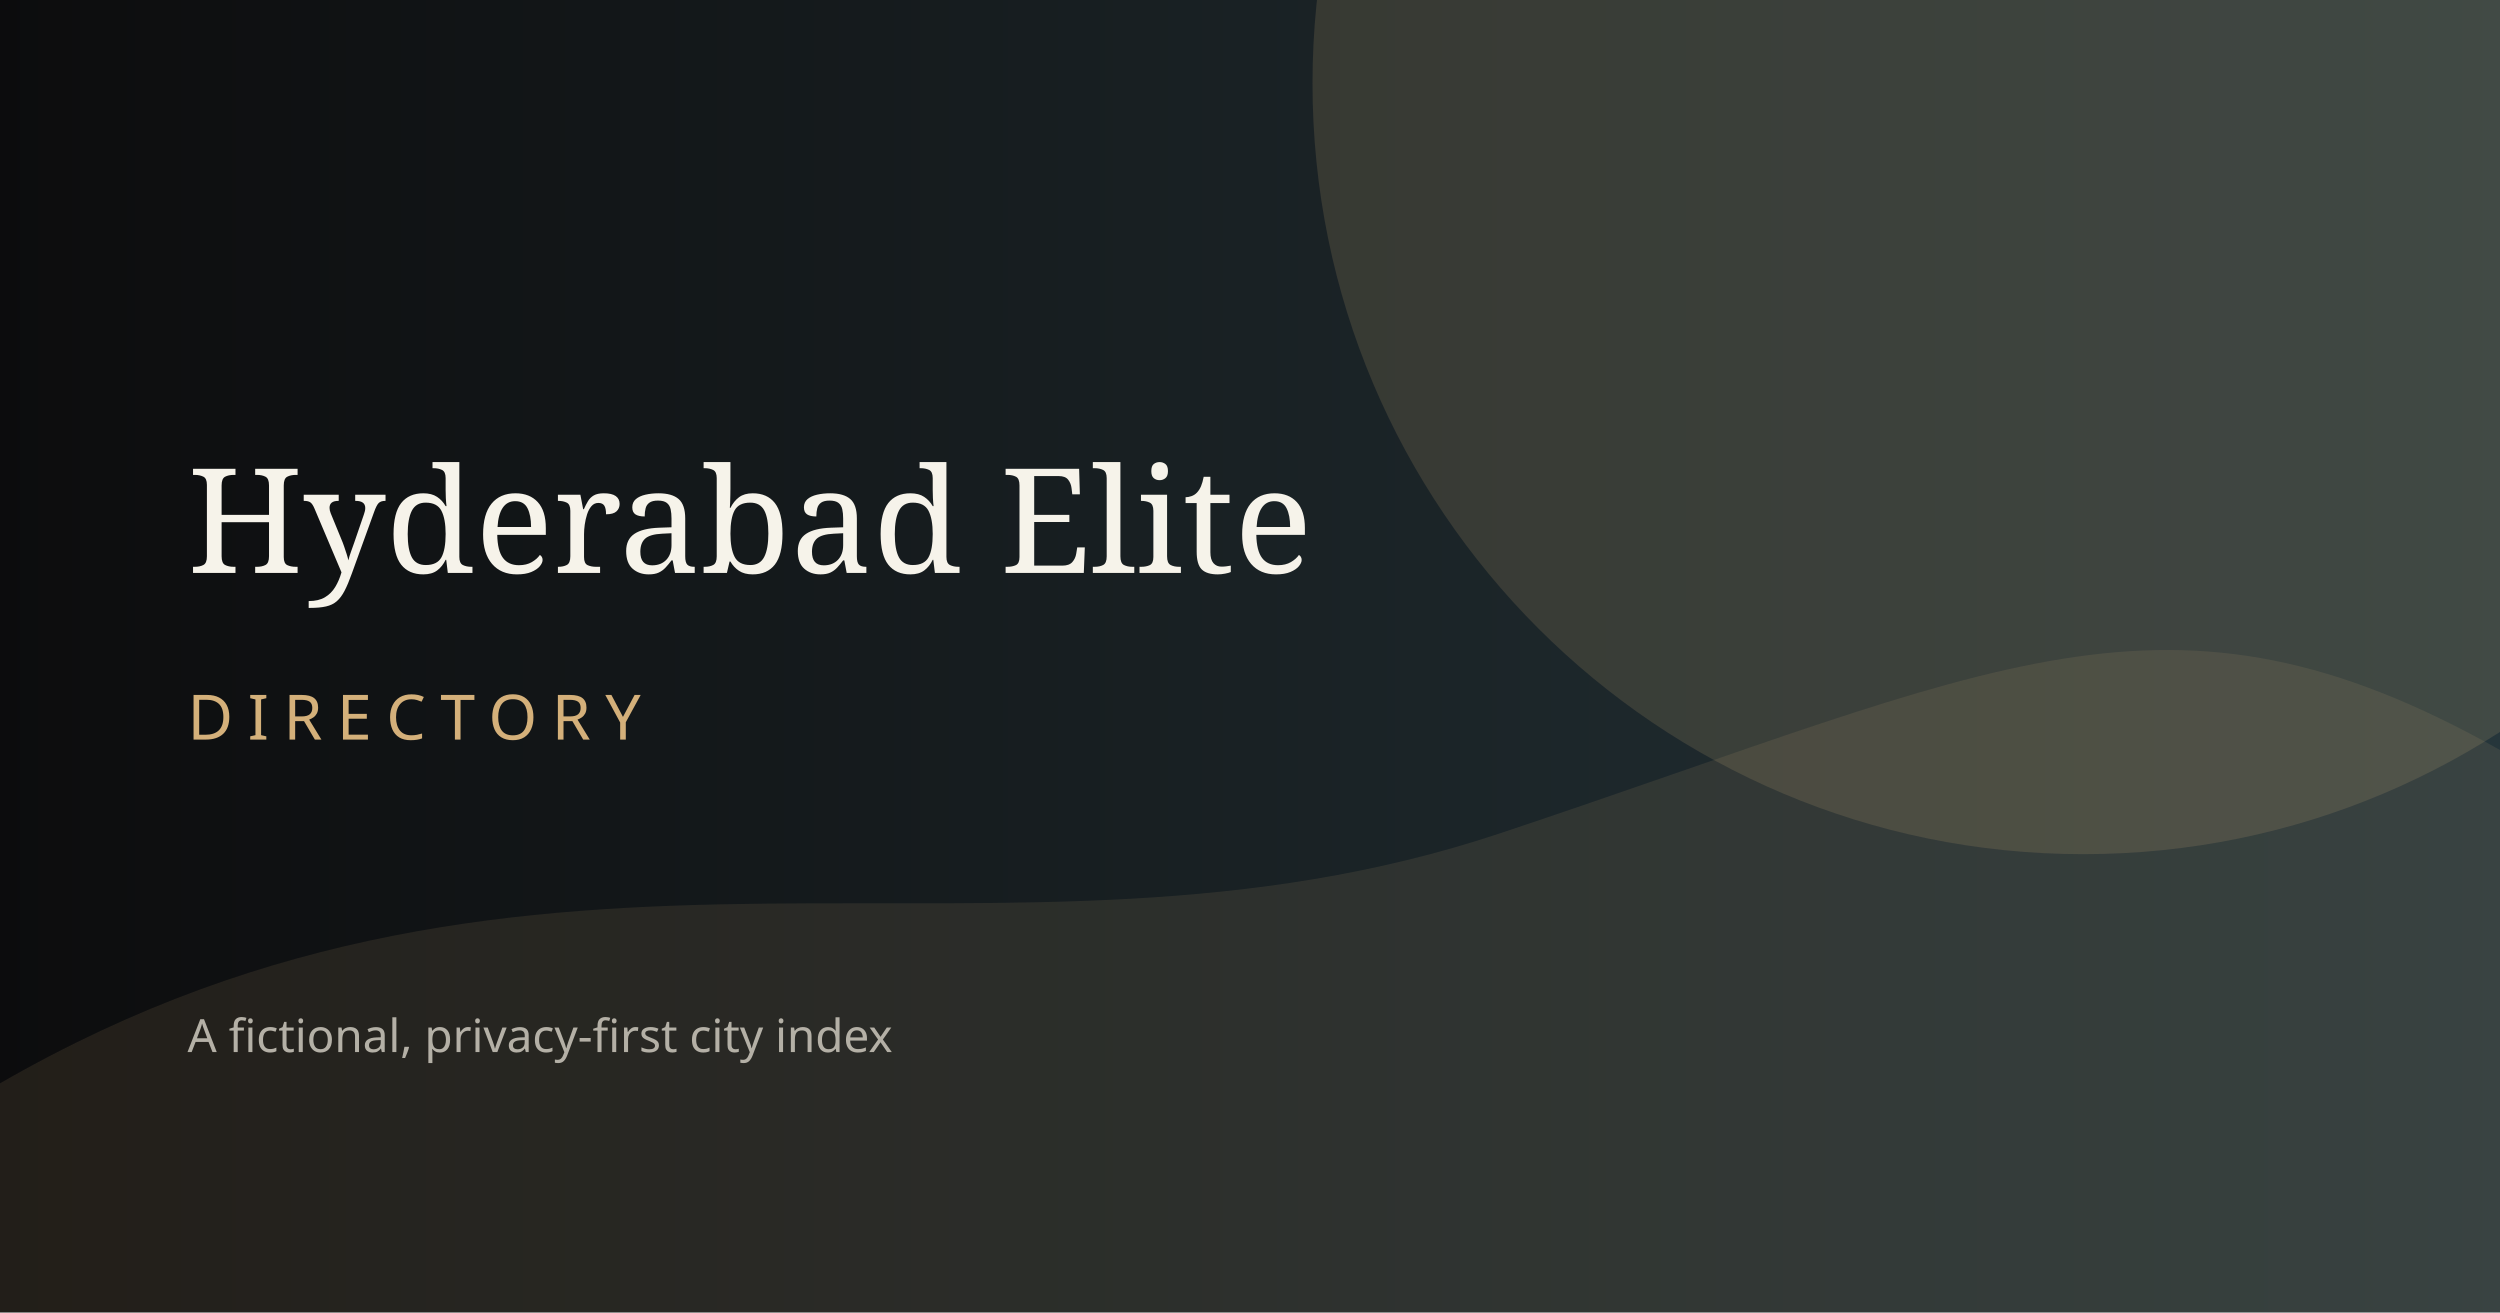
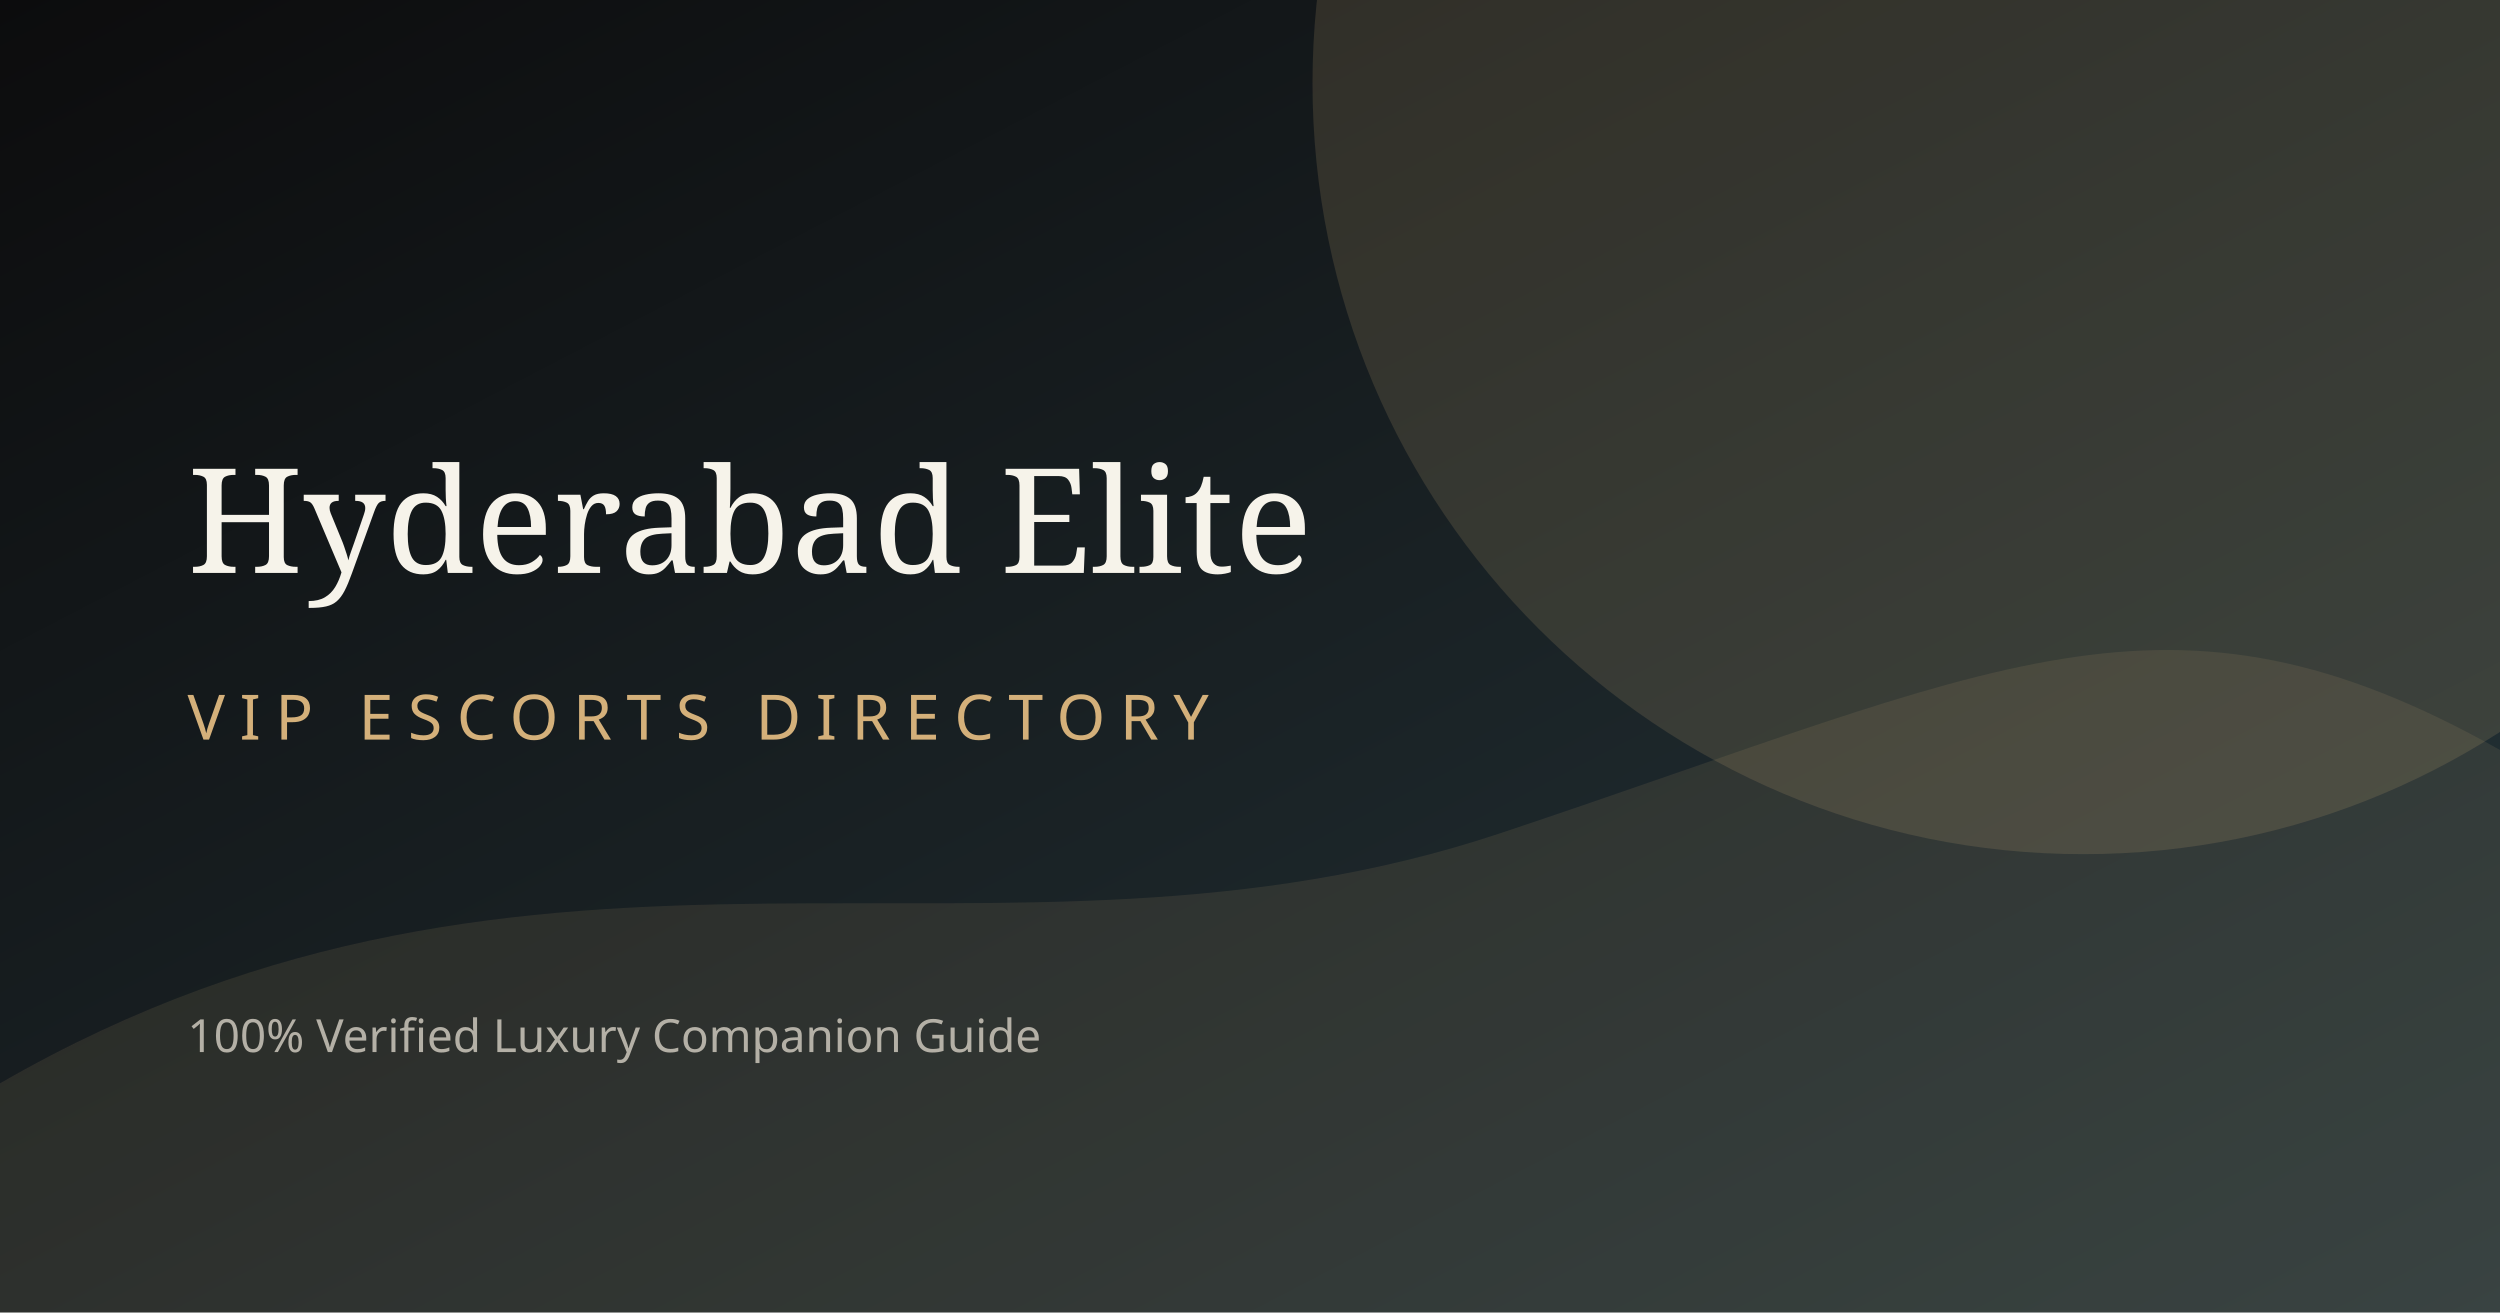
<svg xmlns="http://www.w3.org/2000/svg" viewBox="0 0 1200 630">
  <defs>
-     <linearGradient id="g" x1="0" x2="1">
+     <linearGradient id="g" x1="0" x2="1" y1="0" y2="1">
      <stop stop-color="#0c0c0d" />
      <stop offset="1" stop-color="#26363b" />
    </linearGradient>
  </defs>
  <rect width="1200" height="630" fill="url(#g)" />
  <circle cx="1000" cy="40" r="370" fill="#d4b07a" opacity=".16" />
  <path d="M0 520c260-150 480-40 720-120s320-130 480-40V630H0z" fill="#d4b07a" opacity=".11" />
  <text x="90" y="275" fill="#f6f3ea" font-family="Georgia,serif" font-size="70">Hyderabad Elite</text>
-   <text x="90" y="355" fill="#d4b07a" font-family="sans-serif" font-size="30" letter-spacing="7">DIRECTORY</text>
-   <text x="90" y="505" fill="#b4b0a6" font-family="sans-serif" font-size="22">A fictional, privacy-first city index</text>
+   <text x="90" y="355" fill="#d4b07a" font-family="sans-serif" font-size="30" letter-spacing="7">VIP ESCORTS DIRECTORY</text>
+   <text x="90" y="505" fill="#b4b0a6" font-family="sans-serif" font-size="22">100% Verified Luxury Companion Guide</text>
</svg>
